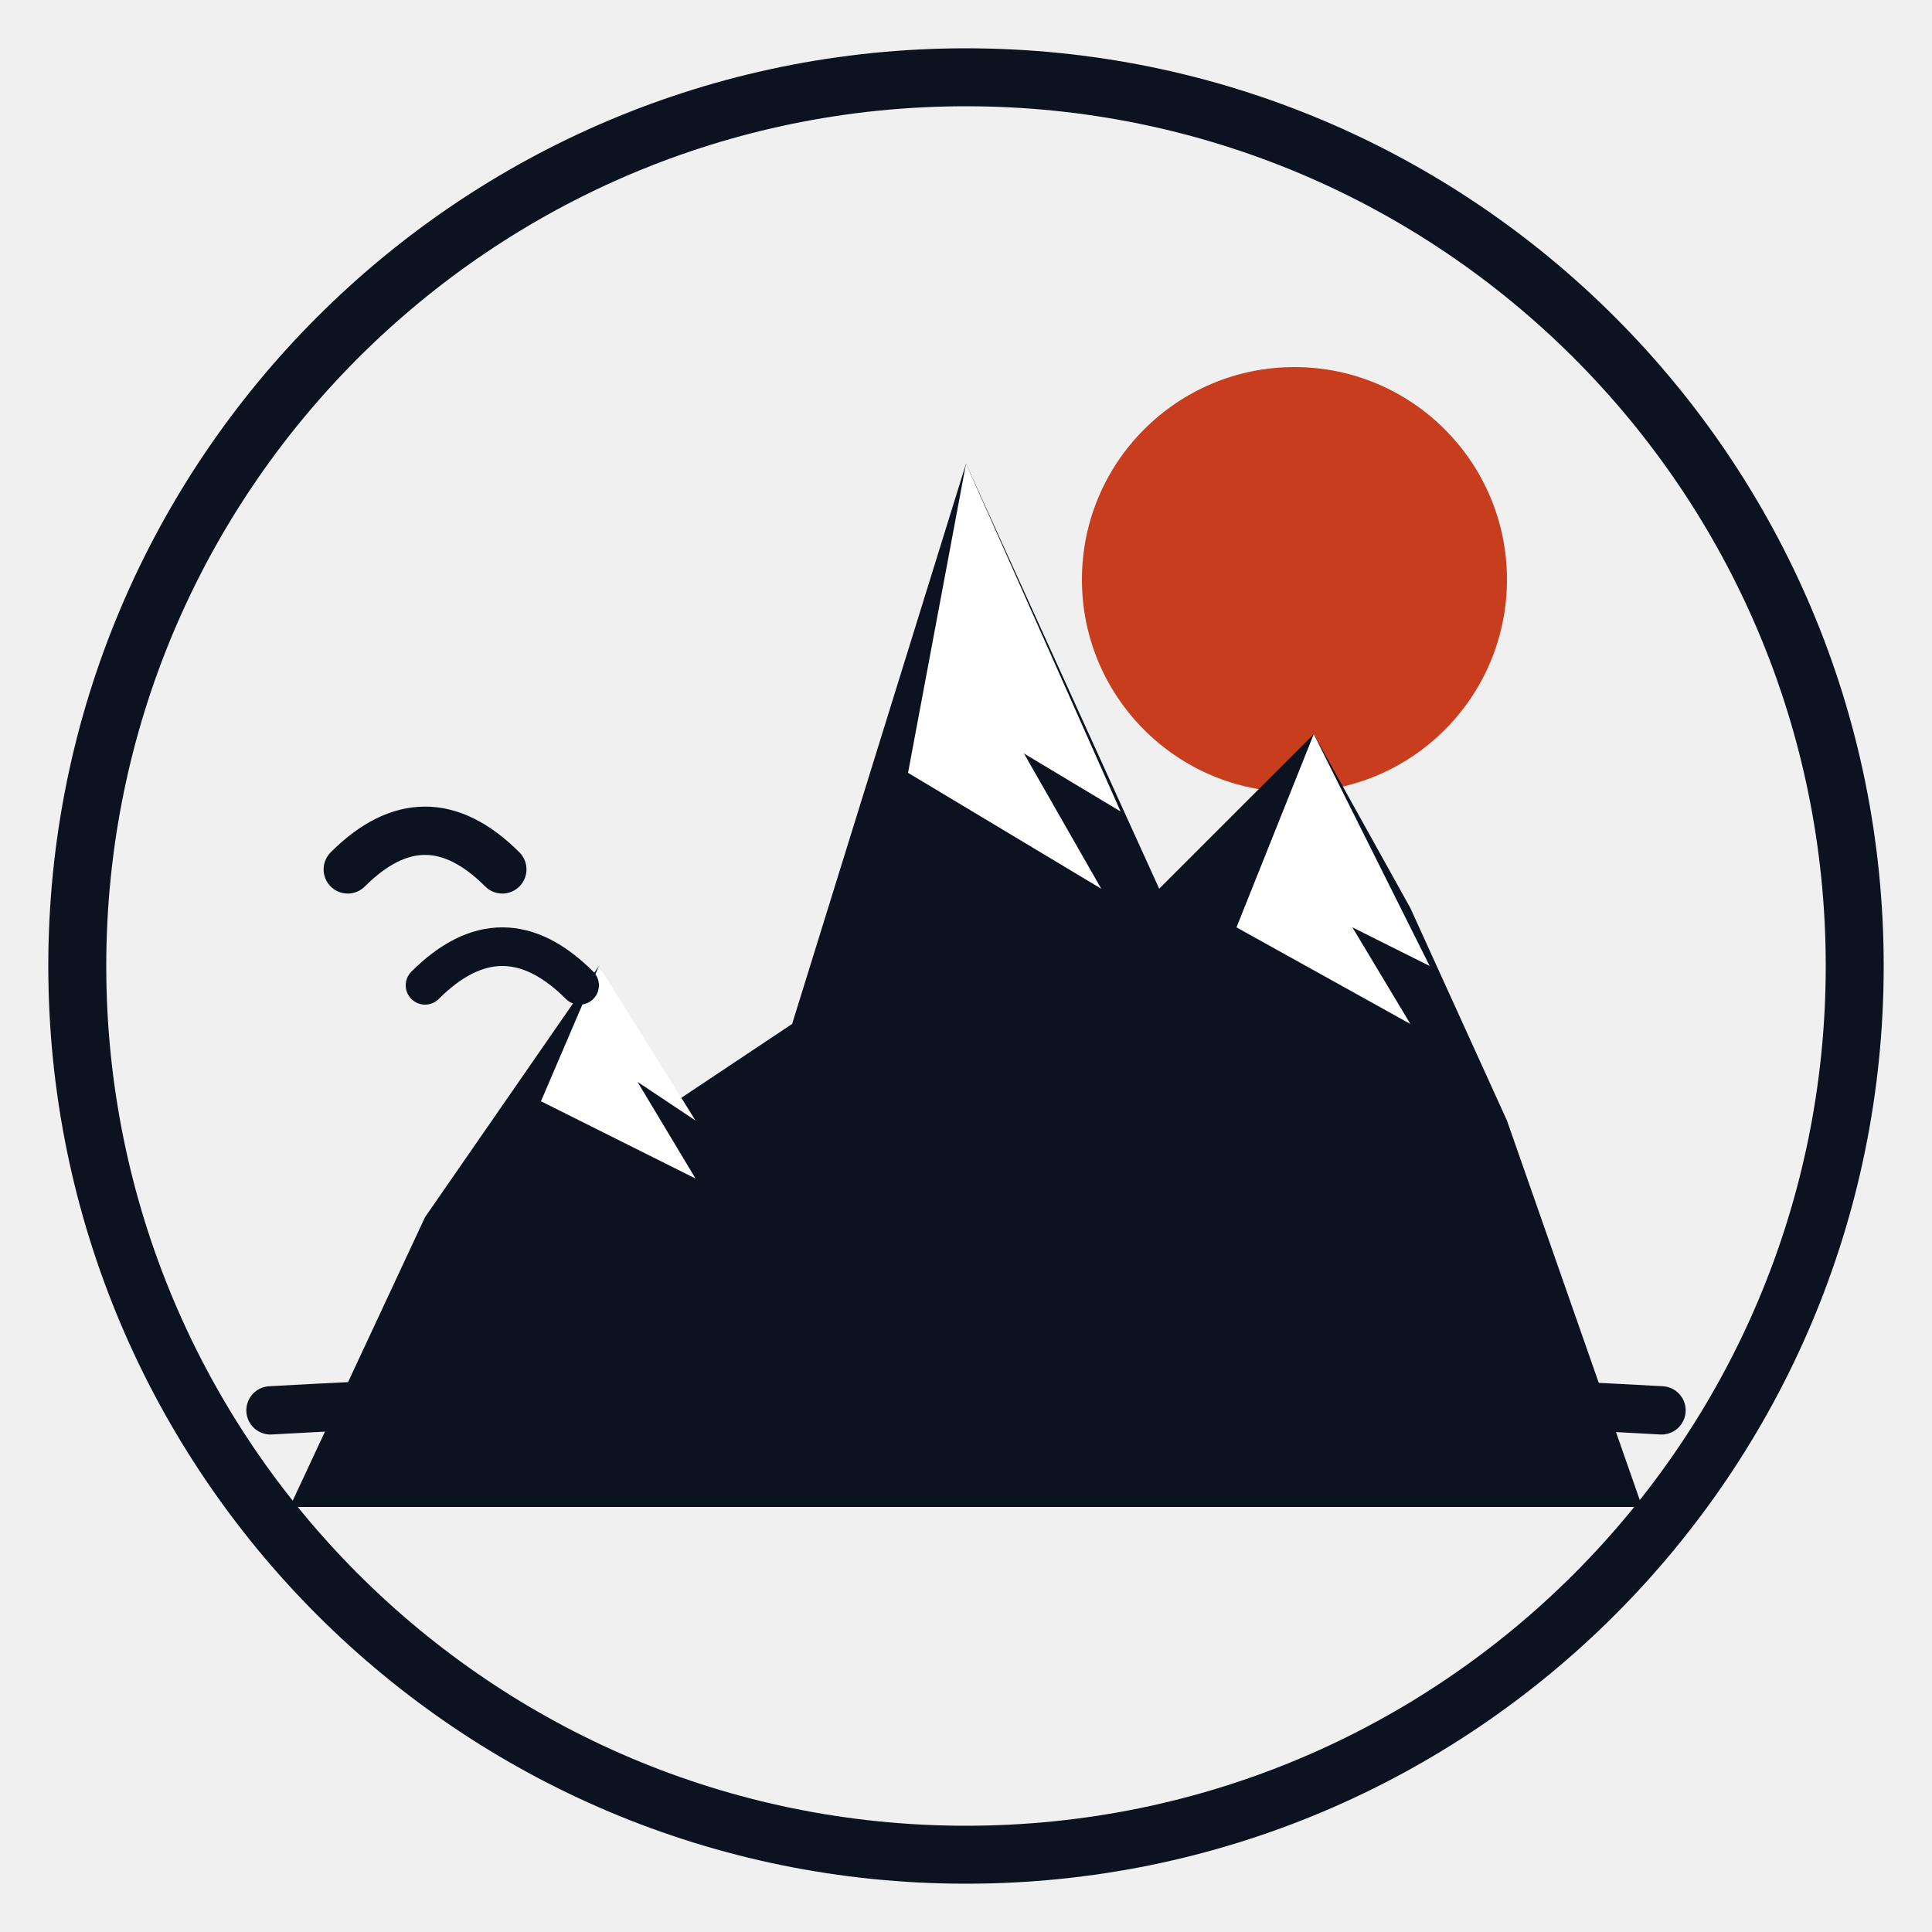
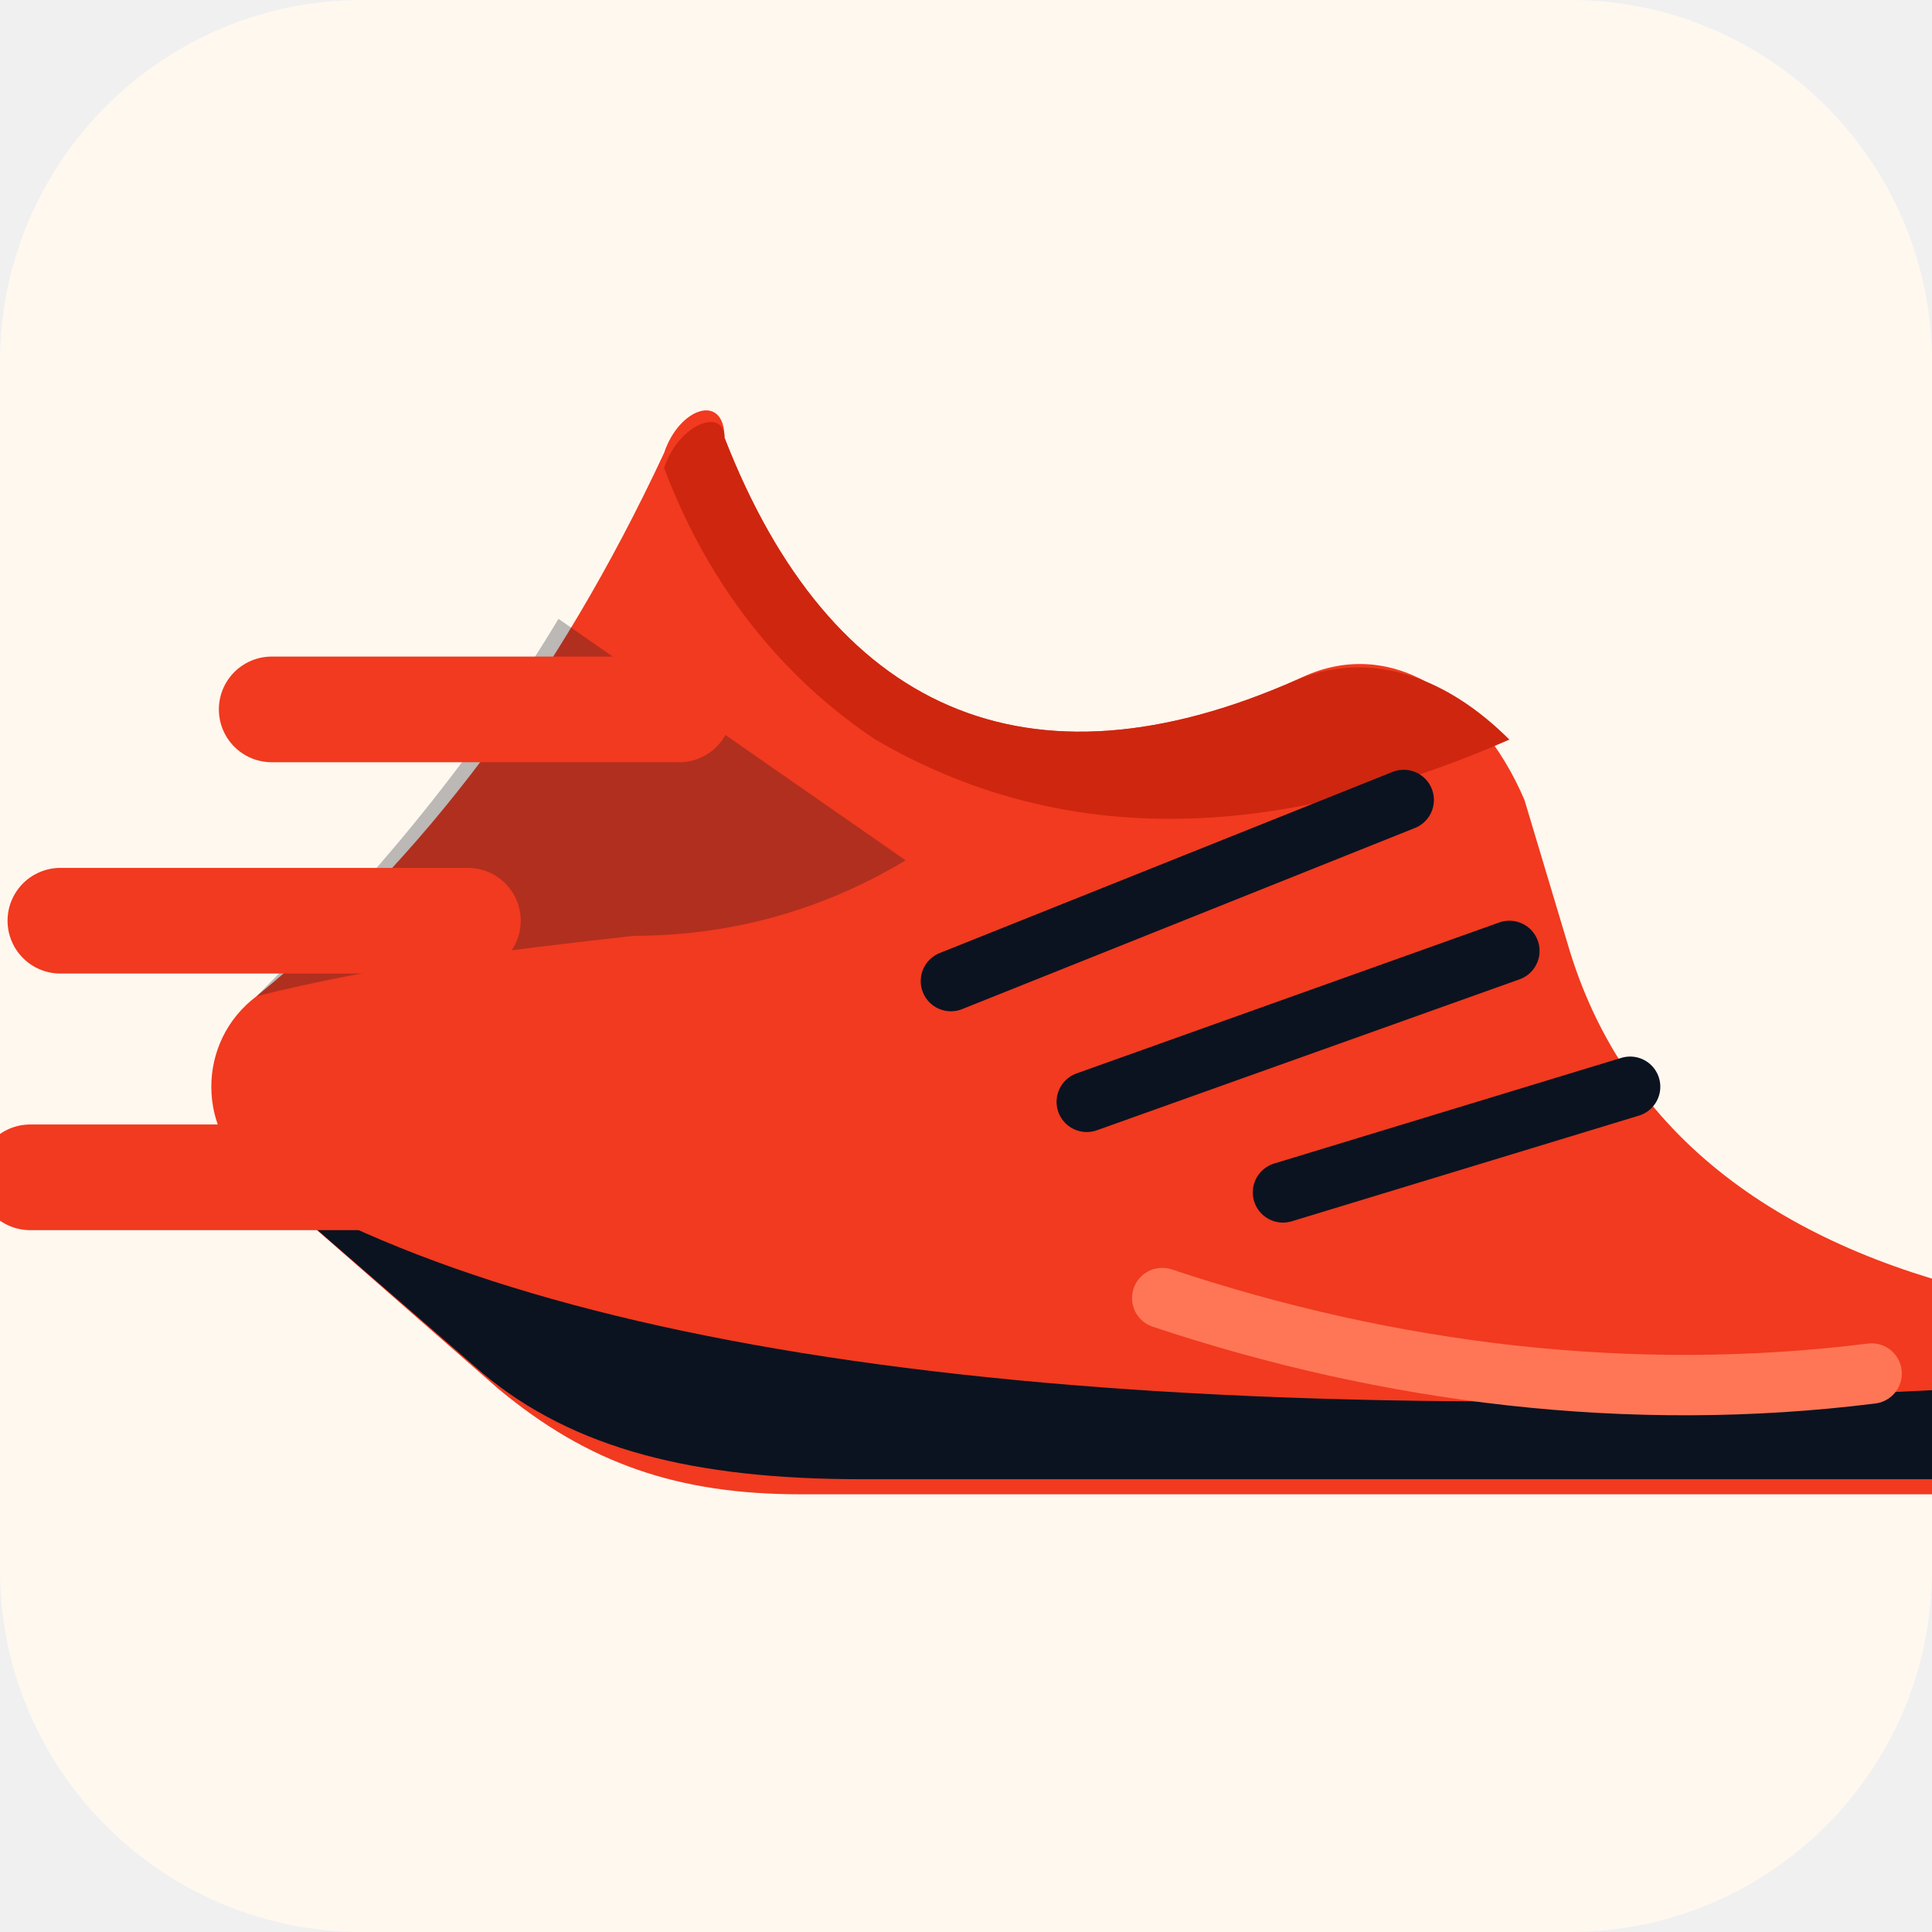
- <svg xmlns="http://www.w3.org/2000/svg" viewBox="0 0 100 100">
-   <circle cx="50" cy="50" r="46" fill="none" stroke="#0b1320" stroke-width="3" />
-   <circle cx="67" cy="30" r="11" fill="#c83d1d" />
-   <path fill="#0b1320" d="M15 78 L22 63 L31 50 L35 57 L41 53 L50 24 L60 46 L63 43 L68 38 L73 47 L78 58 L85 78 Z" />
-   <path fill="white" d="M50 24 L58 42 L53 39 L57 46 L47 40 Z" />
-   <path fill="white" d="M31 50 L36 58 L33 56 L36 61 L28 57 Z" />
-   <path fill="white" d="M68 38 L74 50 L70 48 L73 53 L64 48 Z" />
-   <path fill="none" stroke="#0b1320" stroke-width="2.5" stroke-linecap="round" d="M14 73 Q50 71 86 73" />
-   <path fill="none" stroke="#0b1320" stroke-width="2.5" stroke-linecap="round" d="M18 45 Q22 41 26 45" />
-   <path fill="none" stroke="#0b1320" stroke-width="2" stroke-linecap="round" d="M22 51 Q26 47 30 51" />
+ <svg xmlns="http://www.w3.org/2000/svg" viewBox="0 0 128 128">
+   <rect width="128" height="128" rx="24" fill="#fff8ef" />
+   <path fill="#f13a1f" d="M48 29c7 18 20 24 38 16 6-3 12 1 15 8l3 10c4 13 15 20 29 23 3 .6 5 3 5 6 0 4-3 7-7 7H53c-8 0-14-2-20-7L17 78c-4-3-4-9 0-12 11-9 20-21 27-36 1-3 4-4 4-1Z" />
+   <path fill="#cf260f" d="M48 29c7 18 20 24 38 16 5-2 10 0 14 4-16 7-30 7-42 0-6-4-11-10-14-18 1-3 4-4 4-2Z" />
+   <path fill="#0b1320" d="M17 78c20 12 57 17 113 14 4 0 7 2 8 6H57c-11 0-19-2-25-7L17 78Z" />
+   <path fill="#0b1320" d="M42 62c-9 1-17 2-25 4 7-7 14-15 20-25l23 16c-5 3-11 5-18 5Z" opacity=".28" />
+   <path fill="none" stroke="#0b1320" stroke-linecap="round" stroke-width="4" d="m63 65 30-12m-21 20 28-10m-15 16 23-7" />
+   <path fill="none" stroke="#f13a1f" stroke-linecap="round" stroke-width="7" d="M4 61h27M2 78h23M18 47h27" />
+   <path fill="none" stroke="#ff7656" stroke-linecap="round" stroke-width="4" d="M77 86c15 5 31 7 47 5" />
</svg>
